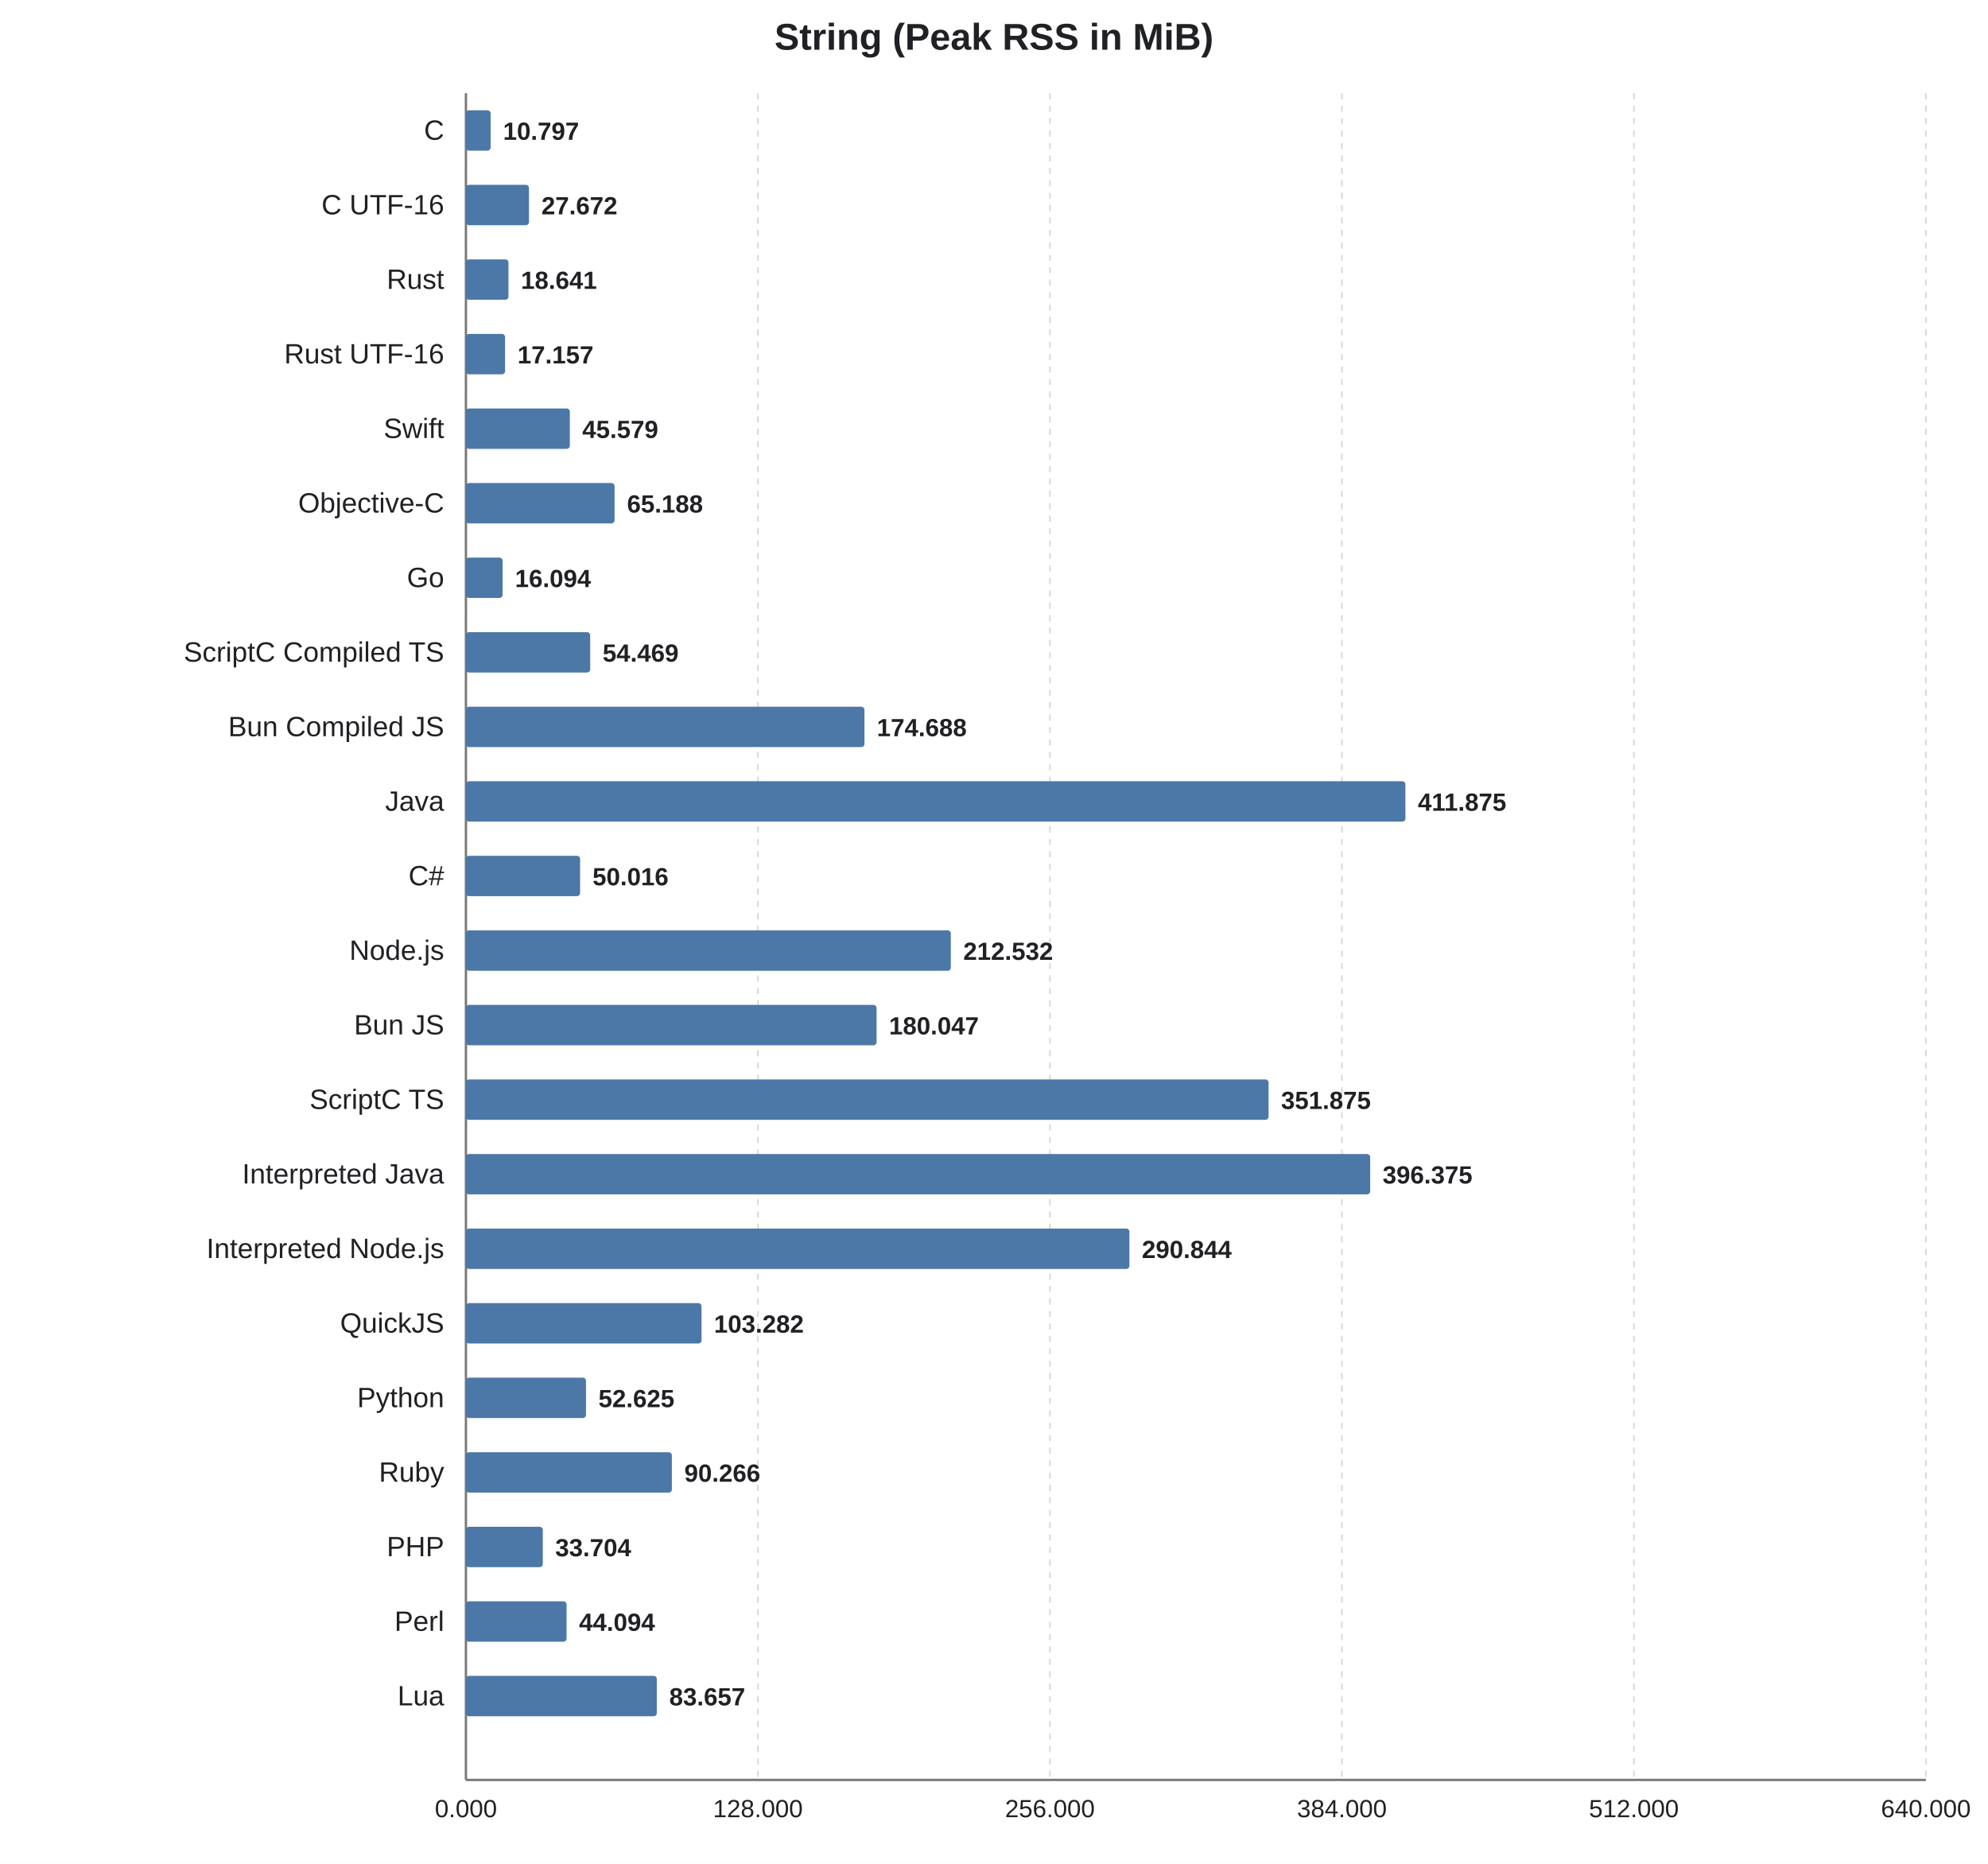
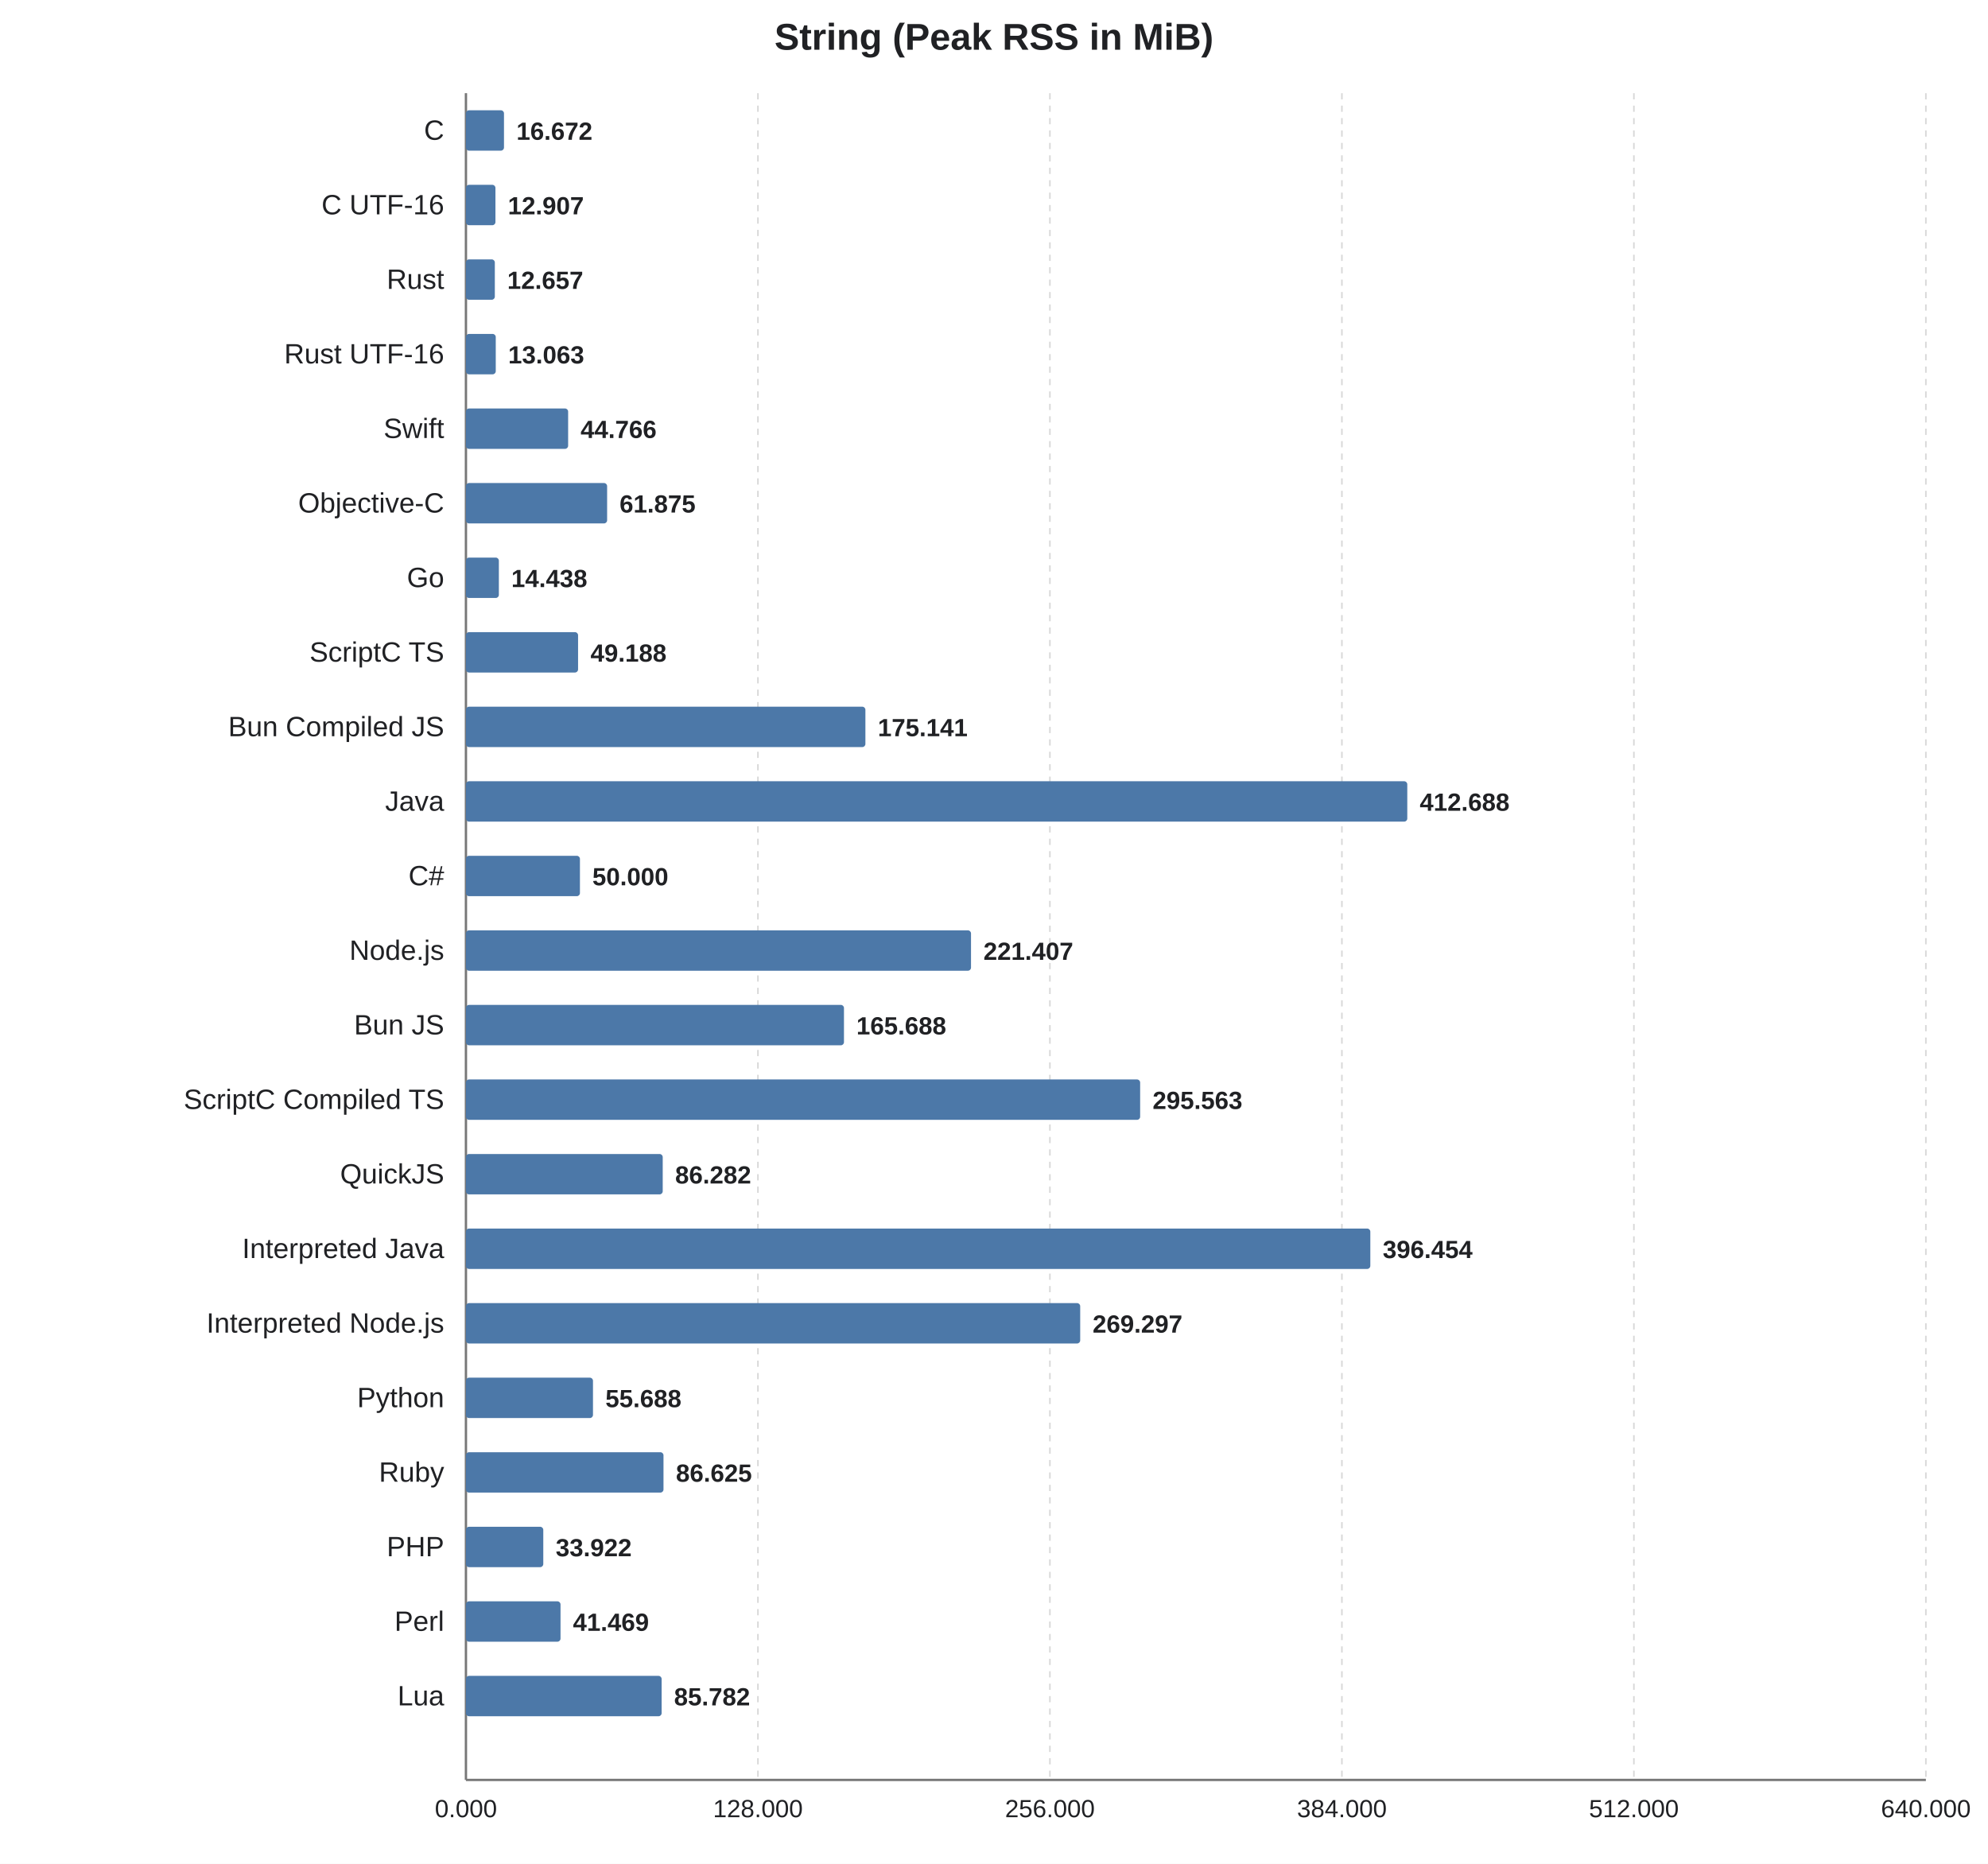
<svg xmlns="http://www.w3.org/2000/svg" width="1280" height="1200" viewBox="0 0 1280 1200">
  <rect width="100%" height="100%" fill="white" />
  <style>text{font-family:Arial,sans-serif;fill:#202124}.grid{stroke:#d8d8d8;stroke-dasharray:4 4}.axis{stroke:#777;stroke-width:1.5}</style>
  <text x="640" y="32" font-family="Arial Bold,Arial,sans-serif" font-size="24" font-weight="bold" text-anchor="middle">String (Peak RSS in MiB)</text>
  <line x1="300" y1="60" x2="300" y2="1146" class="grid" />
  <text x="300.0" y="1170.0" font-size="16" text-anchor="middle">0.000</text>
  <line x1="488" y1="60" x2="488" y2="1146" class="grid" />
  <text x="488.0" y="1170.0" font-size="16" text-anchor="middle">128.000</text>
  <line x1="676" y1="60" x2="676" y2="1146" class="grid" />
  <text x="676.0" y="1170.0" font-size="16" text-anchor="middle">256.000</text>
  <line x1="864" y1="60" x2="864" y2="1146" class="grid" />
  <text x="864.0" y="1170.0" font-size="16" text-anchor="middle">384.000</text>
  <line x1="1052" y1="60" x2="1052" y2="1146" class="grid" />
  <text x="1052.0" y="1170.0" font-size="16" text-anchor="middle">512.000</text>
  <line x1="1240" y1="60" x2="1240" y2="1146" class="grid" />
  <text x="1240.0" y="1170.0" font-size="16" text-anchor="middle">640.000</text>
  <line x1="300" y1="60" x2="300" y2="1146" class="axis" />
  <line x1="300" y1="1146" x2="1240" y2="1146" class="axis" />
  <text x="286" y="90.0" font-size="18" text-anchor="end">C</text>
-   <rect x="300" y="71.0" width="15.9" height="26" rx="2" fill="#4c78a8" />
-   <text x="323.9" y="90.0" font-family="Arial Bold,Arial,sans-serif" font-size="16" font-weight="bold">10.797</text>
+   <rect x="300" y="71.0" width="24.5" height="26" rx="2" fill="#4c78a8" />
+   <text x="332.5" y="90.0" font-family="Arial Bold,Arial,sans-serif" font-size="16" font-weight="bold">16.672</text>
  <text x="286" y="138.0" font-size="18" text-anchor="end">C UTF-16</text>
-   <rect x="300" y="119.0" width="40.6" height="26" rx="2" fill="#4c78a8" />
-   <text x="348.6" y="138.0" font-family="Arial Bold,Arial,sans-serif" font-size="16" font-weight="bold">27.672</text>
+   <rect x="300" y="119.0" width="19.0" height="26" rx="2" fill="#4c78a8" />
+   <text x="327.0" y="138.0" font-family="Arial Bold,Arial,sans-serif" font-size="16" font-weight="bold">12.907</text>
  <text x="286" y="186.0" font-size="18" text-anchor="end">Rust</text>
-   <rect x="300" y="167.0" width="27.4" height="26" rx="2" fill="#4c78a8" />
-   <text x="335.4" y="186.0" font-family="Arial Bold,Arial,sans-serif" font-size="16" font-weight="bold">18.641</text>
+   <rect x="300" y="167.0" width="18.6" height="26" rx="2" fill="#4c78a8" />
+   <text x="326.6" y="186.0" font-family="Arial Bold,Arial,sans-serif" font-size="16" font-weight="bold">12.657</text>
  <text x="286" y="234.0" font-size="18" text-anchor="end">Rust UTF-16</text>
-   <rect x="300" y="215.0" width="25.2" height="26" rx="2" fill="#4c78a8" />
-   <text x="333.2" y="234.0" font-family="Arial Bold,Arial,sans-serif" font-size="16" font-weight="bold">17.157</text>
+   <rect x="300" y="215.0" width="19.2" height="26" rx="2" fill="#4c78a8" />
+   <text x="327.2" y="234.0" font-family="Arial Bold,Arial,sans-serif" font-size="16" font-weight="bold">13.063</text>
  <text x="286" y="282.0" font-size="18" text-anchor="end">Swift</text>
-   <rect x="300" y="263.0" width="66.9" height="26" rx="2" fill="#4c78a8" />
-   <text x="374.9" y="282.0" font-family="Arial Bold,Arial,sans-serif" font-size="16" font-weight="bold">45.579</text>
+   <rect x="300" y="263.0" width="65.8" height="26" rx="2" fill="#4c78a8" />
+   <text x="373.8" y="282.0" font-family="Arial Bold,Arial,sans-serif" font-size="16" font-weight="bold">44.766</text>
  <text x="286" y="330.0" font-size="18" text-anchor="end">Objective-C</text>
-   <rect x="300" y="311.0" width="95.7" height="26" rx="2" fill="#4c78a8" />
-   <text x="403.7" y="330.0" font-family="Arial Bold,Arial,sans-serif" font-size="16" font-weight="bold">65.188</text>
+   <rect x="300" y="311.0" width="90.9" height="26" rx="2" fill="#4c78a8" />
+   <text x="398.9" y="330.0" font-family="Arial Bold,Arial,sans-serif" font-size="16" font-weight="bold">61.875</text>
  <text x="286" y="378.0" font-size="18" text-anchor="end">Go</text>
-   <rect x="300" y="359.0" width="23.6" height="26" rx="2" fill="#4c78a8" />
-   <text x="331.6" y="378.0" font-family="Arial Bold,Arial,sans-serif" font-size="16" font-weight="bold">16.094</text>
-   <text x="286" y="426.0" font-size="18" text-anchor="end">ScriptC Compiled TS</text>
-   <rect x="300" y="407.0" width="80.0" height="26" rx="2" fill="#4c78a8" />
-   <text x="388.0" y="426.0" font-family="Arial Bold,Arial,sans-serif" font-size="16" font-weight="bold">54.469</text>
+   <rect x="300" y="359.0" width="21.2" height="26" rx="2" fill="#4c78a8" />
+   <text x="329.2" y="378.0" font-family="Arial Bold,Arial,sans-serif" font-size="16" font-weight="bold">14.438</text>
+   <text x="286" y="426.0" font-size="18" text-anchor="end">ScriptC TS</text>
+   <rect x="300" y="407.0" width="72.2" height="26" rx="2" fill="#4c78a8" />
+   <text x="380.2" y="426.0" font-family="Arial Bold,Arial,sans-serif" font-size="16" font-weight="bold">49.188</text>
  <text x="286" y="474.0" font-size="18" text-anchor="end">Bun Compiled JS</text>
-   <rect x="300" y="455.0" width="256.6" height="26" rx="2" fill="#4c78a8" />
-   <text x="564.6" y="474.0" font-family="Arial Bold,Arial,sans-serif" font-size="16" font-weight="bold">174.688</text>
+   <rect x="300" y="455.0" width="257.2" height="26" rx="2" fill="#4c78a8" />
+   <text x="565.2" y="474.0" font-family="Arial Bold,Arial,sans-serif" font-size="16" font-weight="bold">175.141</text>
  <text x="286" y="522.0" font-size="18" text-anchor="end">Java</text>
-   <rect x="300" y="503.0" width="604.9" height="26" rx="2" fill="#4c78a8" />
-   <text x="912.9" y="522.0" font-family="Arial Bold,Arial,sans-serif" font-size="16" font-weight="bold">411.875</text>
+   <rect x="300" y="503.0" width="606.1" height="26" rx="2" fill="#4c78a8" />
+   <text x="914.1" y="522.0" font-family="Arial Bold,Arial,sans-serif" font-size="16" font-weight="bold">412.688</text>
  <text x="286" y="570.0" font-size="18" text-anchor="end">C#</text>
-   <rect x="300" y="551.0" width="73.5" height="26" rx="2" fill="#4c78a8" />
-   <text x="381.5" y="570.0" font-family="Arial Bold,Arial,sans-serif" font-size="16" font-weight="bold">50.016</text>
+   <rect x="300" y="551.0" width="73.4" height="26" rx="2" fill="#4c78a8" />
+   <text x="381.4" y="570.0" font-family="Arial Bold,Arial,sans-serif" font-size="16" font-weight="bold">50.000</text>
  <text x="286" y="618.0" font-size="18" text-anchor="end">Node.js</text>
-   <rect x="300" y="599.0" width="312.2" height="26" rx="2" fill="#4c78a8" />
-   <text x="620.2" y="618.0" font-family="Arial Bold,Arial,sans-serif" font-size="16" font-weight="bold">212.532</text>
+   <rect x="300" y="599.0" width="325.2" height="26" rx="2" fill="#4c78a8" />
+   <text x="633.2" y="618.0" font-family="Arial Bold,Arial,sans-serif" font-size="16" font-weight="bold">221.407</text>
  <text x="286" y="666.0" font-size="18" text-anchor="end">Bun JS</text>
-   <rect x="300" y="647.0" width="264.4" height="26" rx="2" fill="#4c78a8" />
-   <text x="572.4" y="666.0" font-family="Arial Bold,Arial,sans-serif" font-size="16" font-weight="bold">180.047</text>
-   <text x="286" y="714.0" font-size="18" text-anchor="end">ScriptC TS</text>
-   <rect x="300" y="695.0" width="516.8" height="26" rx="2" fill="#4c78a8" />
-   <text x="824.8" y="714.0" font-family="Arial Bold,Arial,sans-serif" font-size="16" font-weight="bold">351.875</text>
-   <text x="286" y="762.0" font-size="18" text-anchor="end">Interpreted Java</text>
-   <rect x="300" y="743.0" width="582.2" height="26" rx="2" fill="#4c78a8" />
-   <text x="890.2" y="762.0" font-family="Arial Bold,Arial,sans-serif" font-size="16" font-weight="bold">396.375</text>
-   <text x="286" y="810.0" font-size="18" text-anchor="end">Interpreted Node.js</text>
-   <rect x="300" y="791.0" width="427.2" height="26" rx="2" fill="#4c78a8" />
-   <text x="735.2" y="810.0" font-family="Arial Bold,Arial,sans-serif" font-size="16" font-weight="bold">290.844</text>
-   <text x="286" y="858.0" font-size="18" text-anchor="end">QuickJS</text>
-   <rect x="300" y="839.0" width="151.7" height="26" rx="2" fill="#4c78a8" />
-   <text x="459.7" y="858.0" font-family="Arial Bold,Arial,sans-serif" font-size="16" font-weight="bold">103.282</text>
+   <rect x="300" y="647.0" width="243.4" height="26" rx="2" fill="#4c78a8" />
+   <text x="551.4" y="666.0" font-family="Arial Bold,Arial,sans-serif" font-size="16" font-weight="bold">165.688</text>
+   <text x="286" y="714.0" font-size="18" text-anchor="end">ScriptC Compiled TS</text>
+   <rect x="300" y="695.0" width="434.1" height="26" rx="2" fill="#4c78a8" />
+   <text x="742.1" y="714.0" font-family="Arial Bold,Arial,sans-serif" font-size="16" font-weight="bold">295.563</text>
+   <text x="286" y="762.0" font-size="18" text-anchor="end">QuickJS</text>
+   <rect x="300" y="743.0" width="126.7" height="26" rx="2" fill="#4c78a8" />
+   <text x="434.7" y="762.0" font-family="Arial Bold,Arial,sans-serif" font-size="16" font-weight="bold">86.282</text>
+   <text x="286" y="810.0" font-size="18" text-anchor="end">Interpreted Java</text>
+   <rect x="300" y="791.0" width="582.3" height="26" rx="2" fill="#4c78a8" />
+   <text x="890.3" y="810.0" font-family="Arial Bold,Arial,sans-serif" font-size="16" font-weight="bold">396.454</text>
+   <text x="286" y="858.0" font-size="18" text-anchor="end">Interpreted Node.js</text>
+   <rect x="300" y="839.0" width="395.5" height="26" rx="2" fill="#4c78a8" />
+   <text x="703.5" y="858.0" font-family="Arial Bold,Arial,sans-serif" font-size="16" font-weight="bold">269.297</text>
  <text x="286" y="906.0" font-size="18" text-anchor="end">Python</text>
-   <rect x="300" y="887.0" width="77.3" height="26" rx="2" fill="#4c78a8" />
-   <text x="385.3" y="906.0" font-family="Arial Bold,Arial,sans-serif" font-size="16" font-weight="bold">52.625</text>
+   <rect x="300" y="887.0" width="81.8" height="26" rx="2" fill="#4c78a8" />
+   <text x="389.8" y="906.0" font-family="Arial Bold,Arial,sans-serif" font-size="16" font-weight="bold">55.688</text>
  <text x="286" y="954.0" font-size="18" text-anchor="end">Ruby</text>
-   <rect x="300" y="935.0" width="132.6" height="26" rx="2" fill="#4c78a8" />
-   <text x="440.6" y="954.0" font-family="Arial Bold,Arial,sans-serif" font-size="16" font-weight="bold">90.266</text>
+   <rect x="300" y="935.0" width="127.2" height="26" rx="2" fill="#4c78a8" />
+   <text x="435.2" y="954.0" font-family="Arial Bold,Arial,sans-serif" font-size="16" font-weight="bold">86.625</text>
  <text x="286" y="1002.0" font-size="18" text-anchor="end">PHP</text>
-   <rect x="300" y="983.0" width="49.5" height="26" rx="2" fill="#4c78a8" />
-   <text x="357.5" y="1002.0" font-family="Arial Bold,Arial,sans-serif" font-size="16" font-weight="bold">33.704</text>
+   <rect x="300" y="983.0" width="49.8" height="26" rx="2" fill="#4c78a8" />
+   <text x="357.8" y="1002.0" font-family="Arial Bold,Arial,sans-serif" font-size="16" font-weight="bold">33.922</text>
  <text x="286" y="1050.0" font-size="18" text-anchor="end">Perl</text>
-   <rect x="300" y="1031.0" width="64.8" height="26" rx="2" fill="#4c78a8" />
-   <text x="372.8" y="1050.0" font-family="Arial Bold,Arial,sans-serif" font-size="16" font-weight="bold">44.094</text>
+   <rect x="300" y="1031.0" width="60.9" height="26" rx="2" fill="#4c78a8" />
+   <text x="368.9" y="1050.0" font-family="Arial Bold,Arial,sans-serif" font-size="16" font-weight="bold">41.469</text>
  <text x="286" y="1098.0" font-size="18" text-anchor="end">Lua</text>
-   <rect x="300" y="1079.0" width="122.9" height="26" rx="2" fill="#4c78a8" />
-   <text x="430.9" y="1098.0" font-family="Arial Bold,Arial,sans-serif" font-size="16" font-weight="bold">83.657</text>
+   <rect x="300" y="1079.0" width="126.0" height="26" rx="2" fill="#4c78a8" />
+   <text x="434.0" y="1098.0" font-family="Arial Bold,Arial,sans-serif" font-size="16" font-weight="bold">85.782</text>
</svg>
